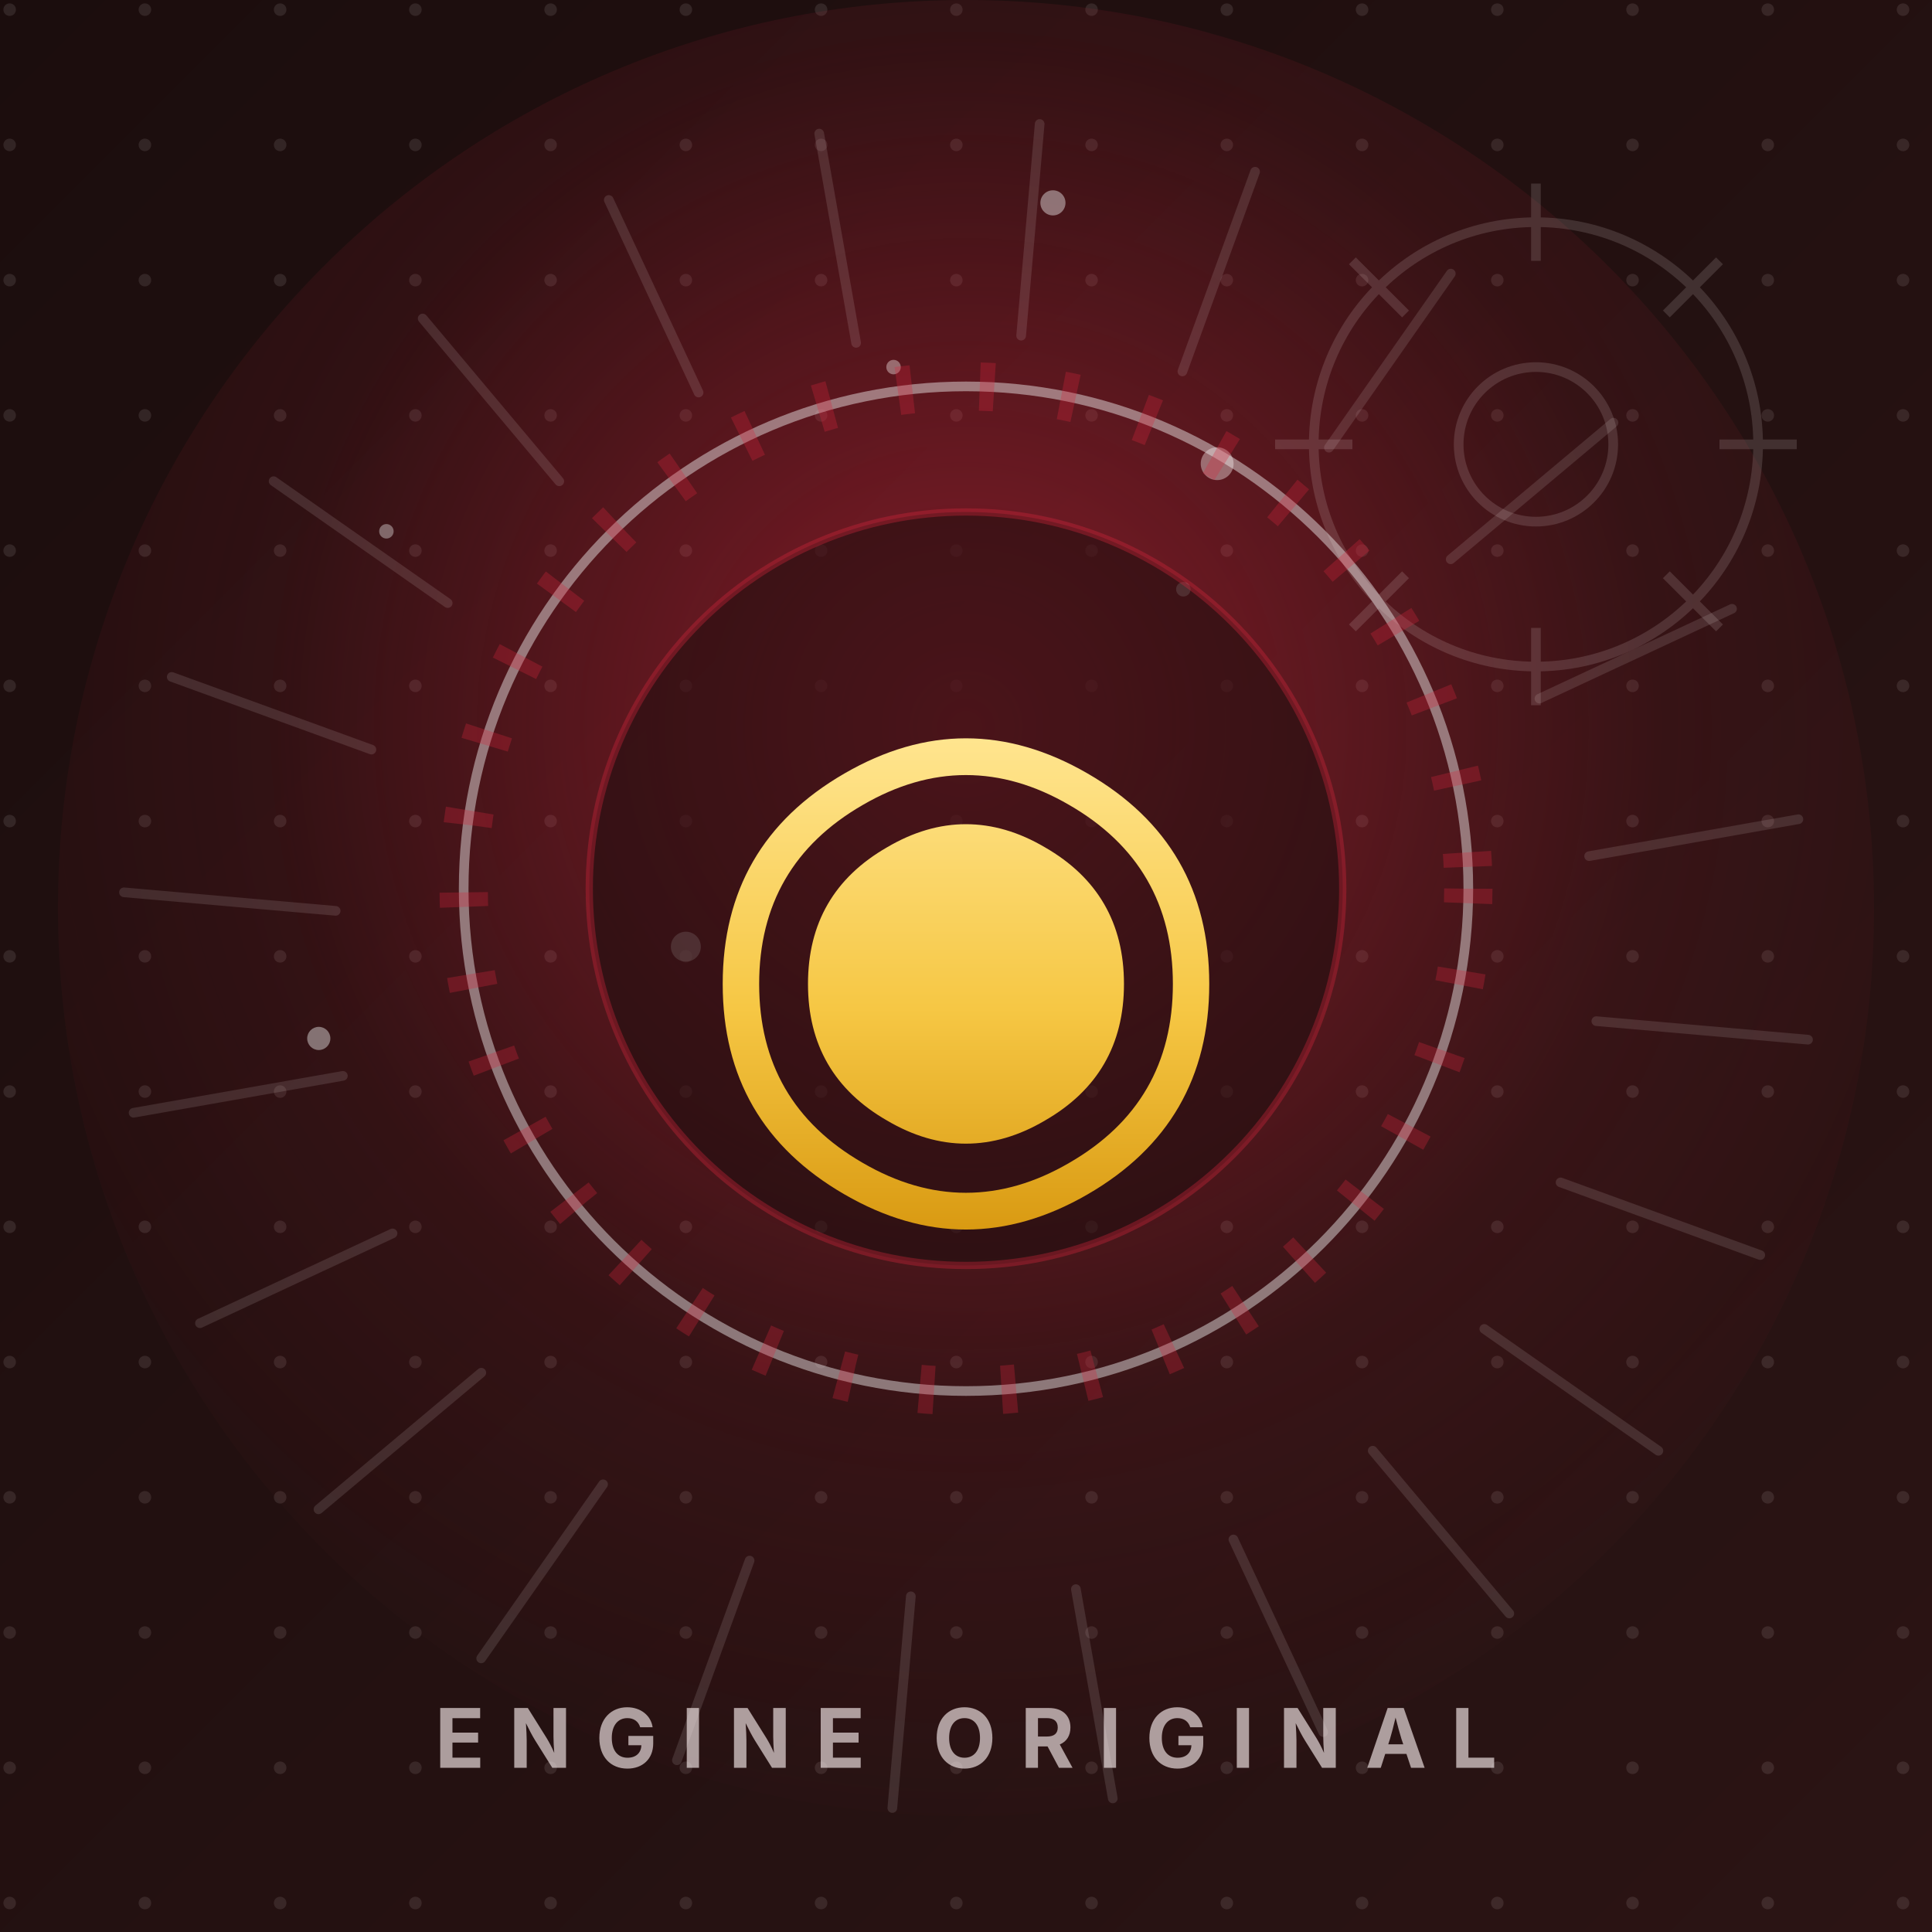
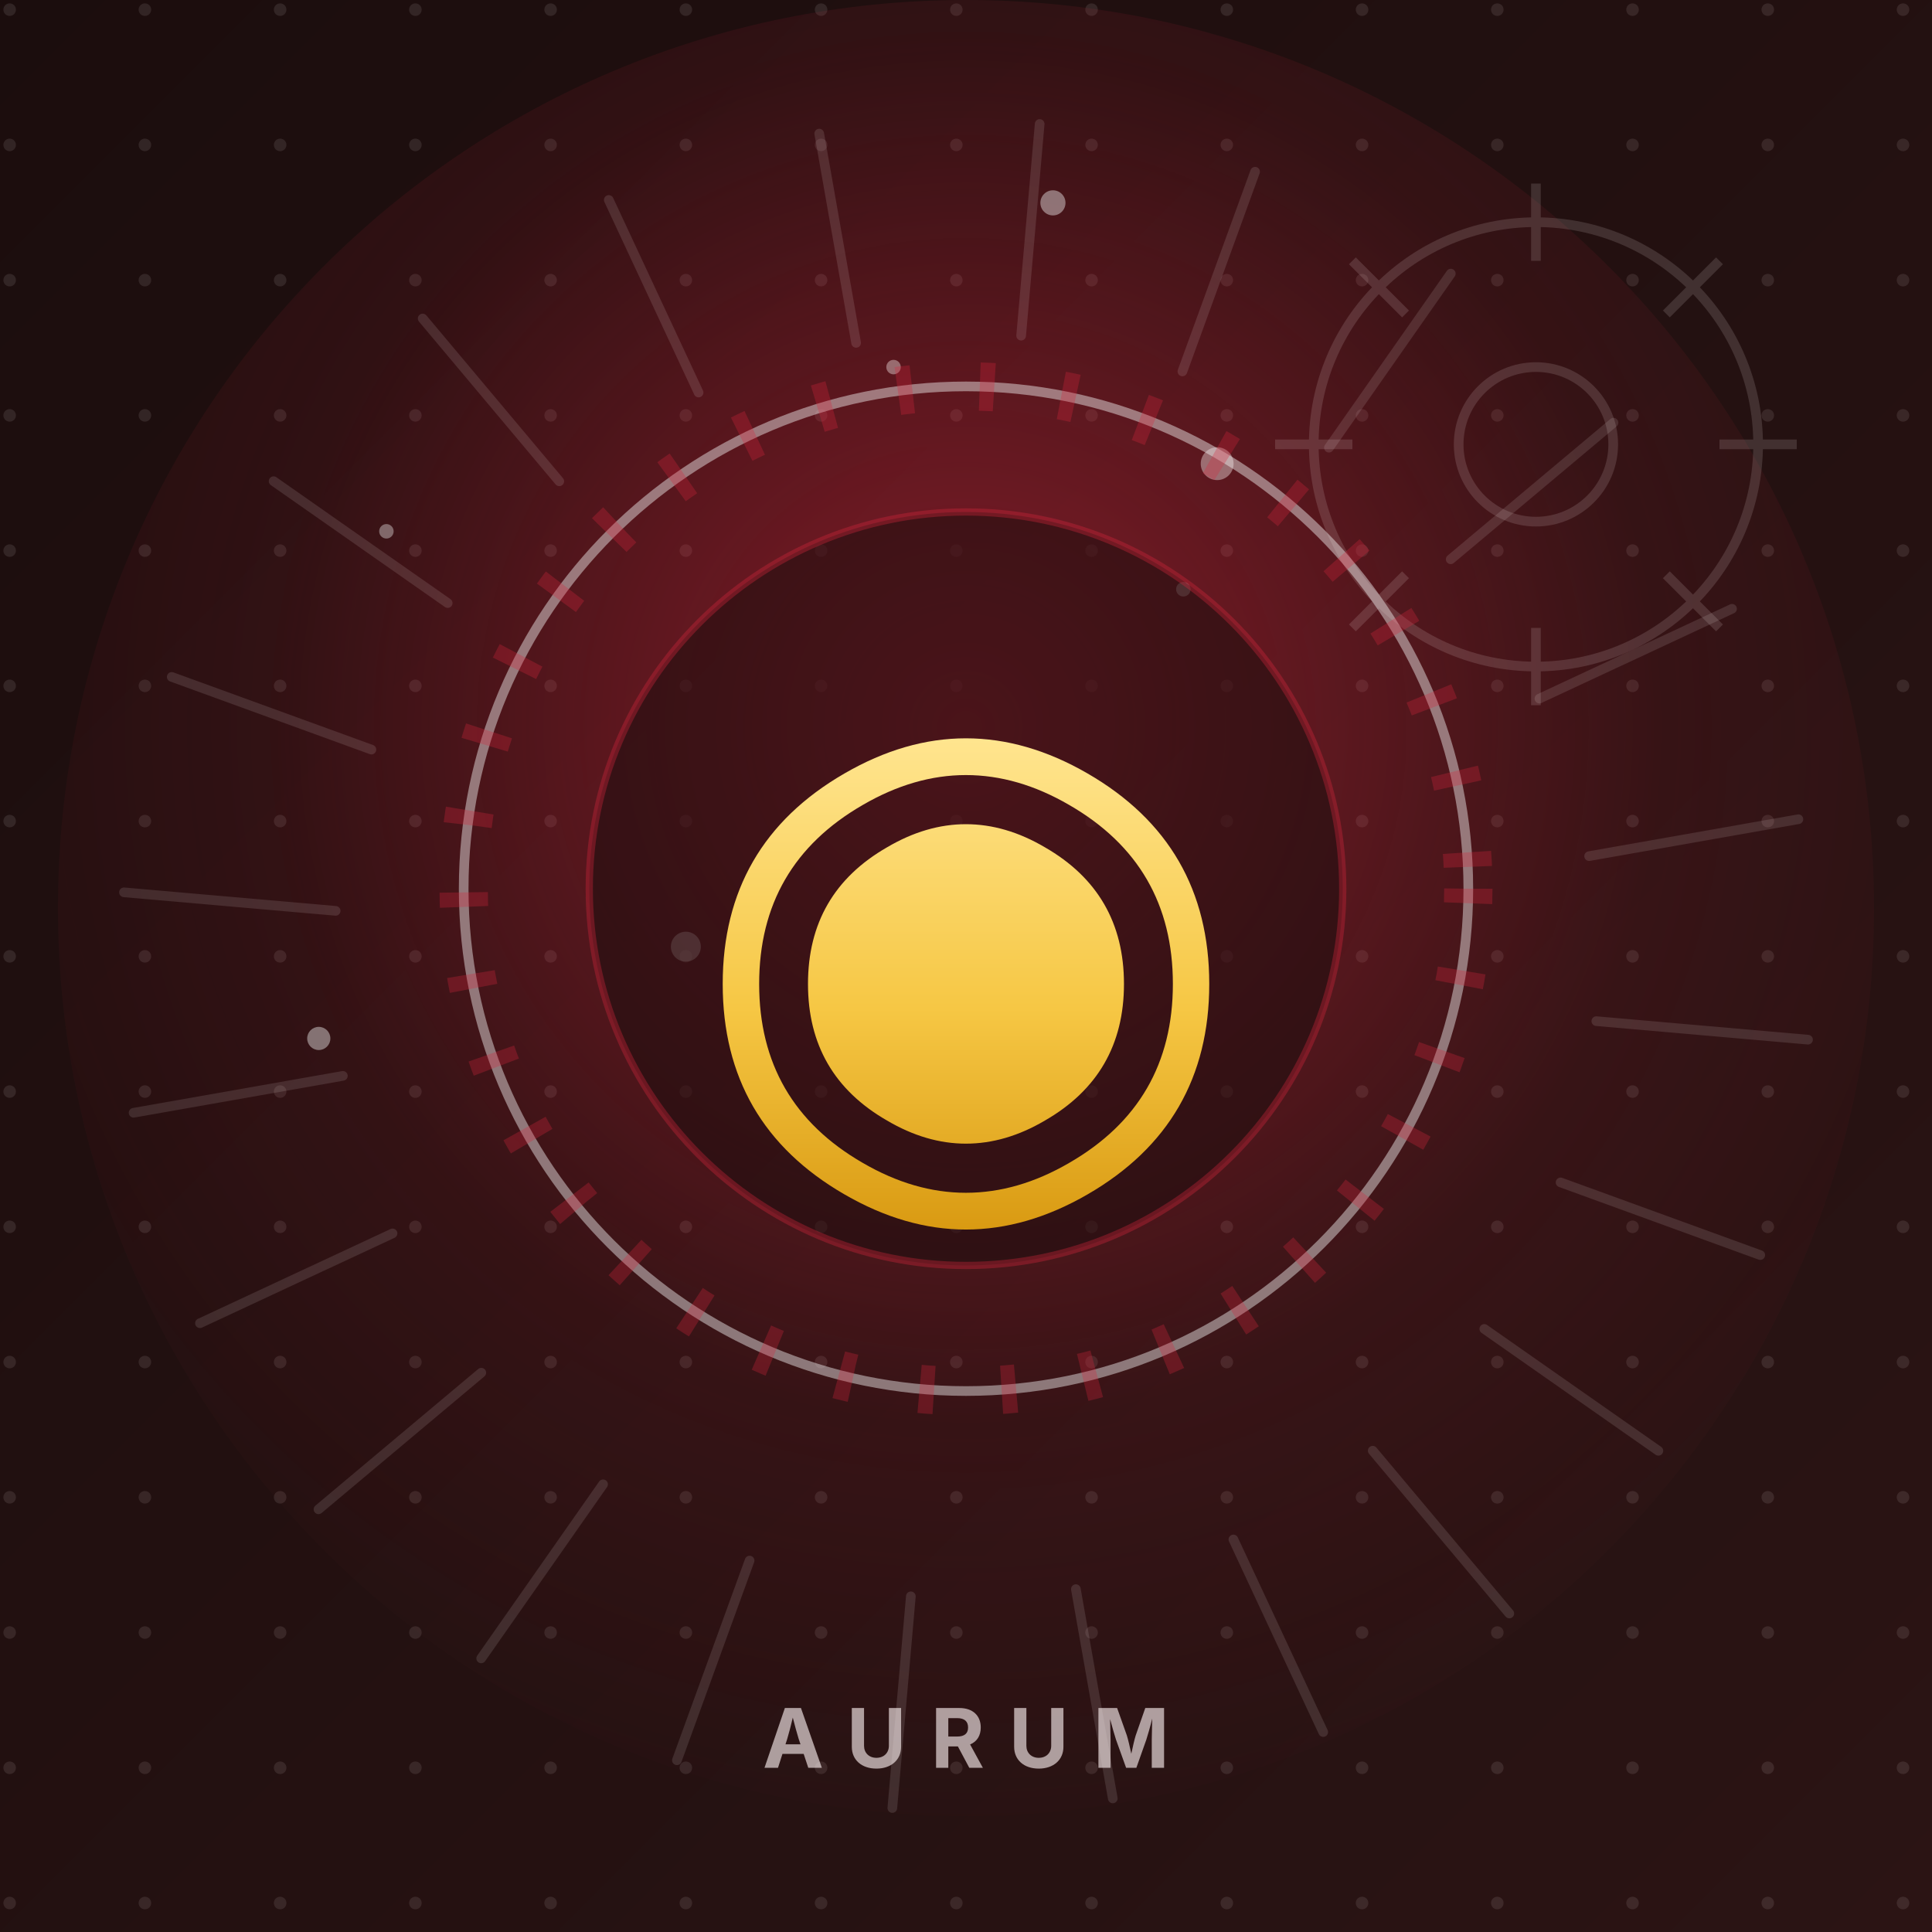
<svg xmlns="http://www.w3.org/2000/svg" viewBox="0 0 400 400" role="img" aria-label="Roulette artwork">
  <defs>
    <linearGradient id="bg" x1="0" y1="0" x2="1" y2="1">
      <stop offset="0" stop-color="#1b0d0d" />
      <stop offset="1" stop-color="#2b1414" />
    </linearGradient>
    <radialGradient id="glow" cx="50%" cy="40%" r="62%">
      <stop offset="0" stop-color="#d7263d" stop-opacity=".55" />
      <stop offset=".62" stop-color="#d7263d" stop-opacity=".10" />
      <stop offset="1" stop-color="#d7263d" stop-opacity="0" />
    </radialGradient>
    <linearGradient id="gold" x1="0" y1="0" x2="0" y2="1">
      <stop offset="0" stop-color="#ffe58f" />
      <stop offset=".55" stop-color="#f6c744" />
      <stop offset="1" stop-color="#d99a12" />
    </linearGradient>
    <pattern id="dots" width="28" height="28" patternUnits="userSpaceOnUse">
      <circle cx="2" cy="2" r="1.3" fill="#fff4f4" opacity=".10" />
    </pattern>
  </defs>
  <rect width="400" height="400" fill="url(#bg)" />
  <rect width="400" height="400" fill="url(#dots)" />
  <circle cx="200" cy="188" r="188" fill="url(#glow)" />
  <g transform="rotate(20 200 200)">
    <rect x="199" y="24" width="2" height="46" rx="1" fill="#fff4f4" opacity=".12" transform="rotate(0 200 200)" />
    <rect x="199" y="24" width="2" height="46" rx="1" fill="#fff4f4" opacity=".12" transform="rotate(15 200 200)" />
    <rect x="199" y="24" width="2" height="46" rx="1" fill="#fff4f4" opacity=".12" transform="rotate(30 200 200)" />
    <rect x="199" y="24" width="2" height="46" rx="1" fill="#fff4f4" opacity=".12" transform="rotate(45 200 200)" />
    <rect x="199" y="24" width="2" height="46" rx="1" fill="#fff4f4" opacity=".12" transform="rotate(60 200 200)" />
    <rect x="199" y="24" width="2" height="46" rx="1" fill="#fff4f4" opacity=".12" transform="rotate(75 200 200)" />
    <rect x="199" y="24" width="2" height="46" rx="1" fill="#fff4f4" opacity=".12" transform="rotate(90 200 200)" />
    <rect x="199" y="24" width="2" height="46" rx="1" fill="#fff4f4" opacity=".12" transform="rotate(105 200 200)" />
    <rect x="199" y="24" width="2" height="46" rx="1" fill="#fff4f4" opacity=".12" transform="rotate(120 200 200)" />
    <rect x="199" y="24" width="2" height="46" rx="1" fill="#fff4f4" opacity=".12" transform="rotate(135 200 200)" />
    <rect x="199" y="24" width="2" height="46" rx="1" fill="#fff4f4" opacity=".12" transform="rotate(150 200 200)" />
    <rect x="199" y="24" width="2" height="46" rx="1" fill="#fff4f4" opacity=".12" transform="rotate(165 200 200)" />
    <rect x="199" y="24" width="2" height="46" rx="1" fill="#fff4f4" opacity=".12" transform="rotate(180 200 200)" />
    <rect x="199" y="24" width="2" height="46" rx="1" fill="#fff4f4" opacity=".12" transform="rotate(195 200 200)" />
    <rect x="199" y="24" width="2" height="46" rx="1" fill="#fff4f4" opacity=".12" transform="rotate(210 200 200)" />
    <rect x="199" y="24" width="2" height="46" rx="1" fill="#fff4f4" opacity=".12" transform="rotate(225 200 200)" />
    <rect x="199" y="24" width="2" height="46" rx="1" fill="#fff4f4" opacity=".12" transform="rotate(240 200 200)" />
    <rect x="199" y="24" width="2" height="46" rx="1" fill="#fff4f4" opacity=".12" transform="rotate(255 200 200)" />
    <rect x="199" y="24" width="2" height="46" rx="1" fill="#fff4f4" opacity=".12" transform="rotate(270 200 200)" />
    <rect x="199" y="24" width="2" height="46" rx="1" fill="#fff4f4" opacity=".12" transform="rotate(285 200 200)" />
    <rect x="199" y="24" width="2" height="46" rx="1" fill="#fff4f4" opacity=".12" transform="rotate(300 200 200)" />
    <rect x="199" y="24" width="2" height="46" rx="1" fill="#fff4f4" opacity=".12" transform="rotate(315 200 200)" />
    <rect x="199" y="24" width="2" height="46" rx="1" fill="#fff4f4" opacity=".12" transform="rotate(330 200 200)" />
    <rect x="199" y="24" width="2" height="46" rx="1" fill="#fff4f4" opacity=".12" transform="rotate(345 200 200)" />
  </g>
  <circle cx="80" cy="110" r="1.5" fill="#f2f2f2" opacity="0.38" />
  <circle cx="245" cy="122" r="1.5" fill="#fff4f4" opacity="0.28" />
  <circle cx="185" cy="76" r="1.5" fill="#fff4f4" opacity="0.38" />
  <circle cx="218" cy="42" r="2.6" fill="#f2f2f2" opacity="0.43" />
  <circle cx="142" cy="196" r="3.1" fill="#fff4f4" opacity="0.30" />
  <circle cx="252" cy="96" r="3.4" fill="#fff4f4" opacity="0.39" />
  <circle cx="66" cy="215" r="2.4" fill="#f2f2f2" opacity="0.43" />
  <g opacity=".14" fill="none" stroke="#fff4f4" stroke-width="2">
    <circle cx="318" cy="92" r="46" />
    <circle cx="318" cy="92" r="16" />
    <path d="M318 38v16M318 130v16M264 92h16M356 92h16M280 54l11 11M345 119l11 11M356 54l-11 11M291 119l-11 11" />
  </g>
  <circle cx="200" cy="184" r="104" fill="none" stroke="#f2f2f2" stroke-opacity=".45" stroke-width="2" />
  <circle cx="200" cy="184" r="104" fill="none" stroke="#d7263d" stroke-opacity=".30" stroke-width="10" stroke-dasharray="3 14" />
  <circle cx="200" cy="184" r="78" fill="#1b0d0d" fill-opacity=".55" stroke="#d7263d" stroke-opacity=".35" stroke-width="1.5" />
  <text x="200" y="238" font-size="132" text-anchor="middle" fill="url(#gold)" font-family="'SF Pro Display','Segoe UI',system-ui,sans-serif" font-weight="800">◉</text>
-   <text x="200" y="366" font-size="17" letter-spacing="5" text-anchor="middle" fill="#fff4f4" fill-opacity=".62" font-family="'SF Pro Text','Segoe UI',system-ui,sans-serif" font-weight="700">ENGINE ORIGINAL</text>
+   <text x="200" y="366" font-size="17" letter-spacing="5" text-anchor="middle" fill="#fff4f4" fill-opacity=".62" font-family="'SF Pro Text','Segoe UI',system-ui,sans-serif" font-weight="700">AURUM</text>
</svg>
